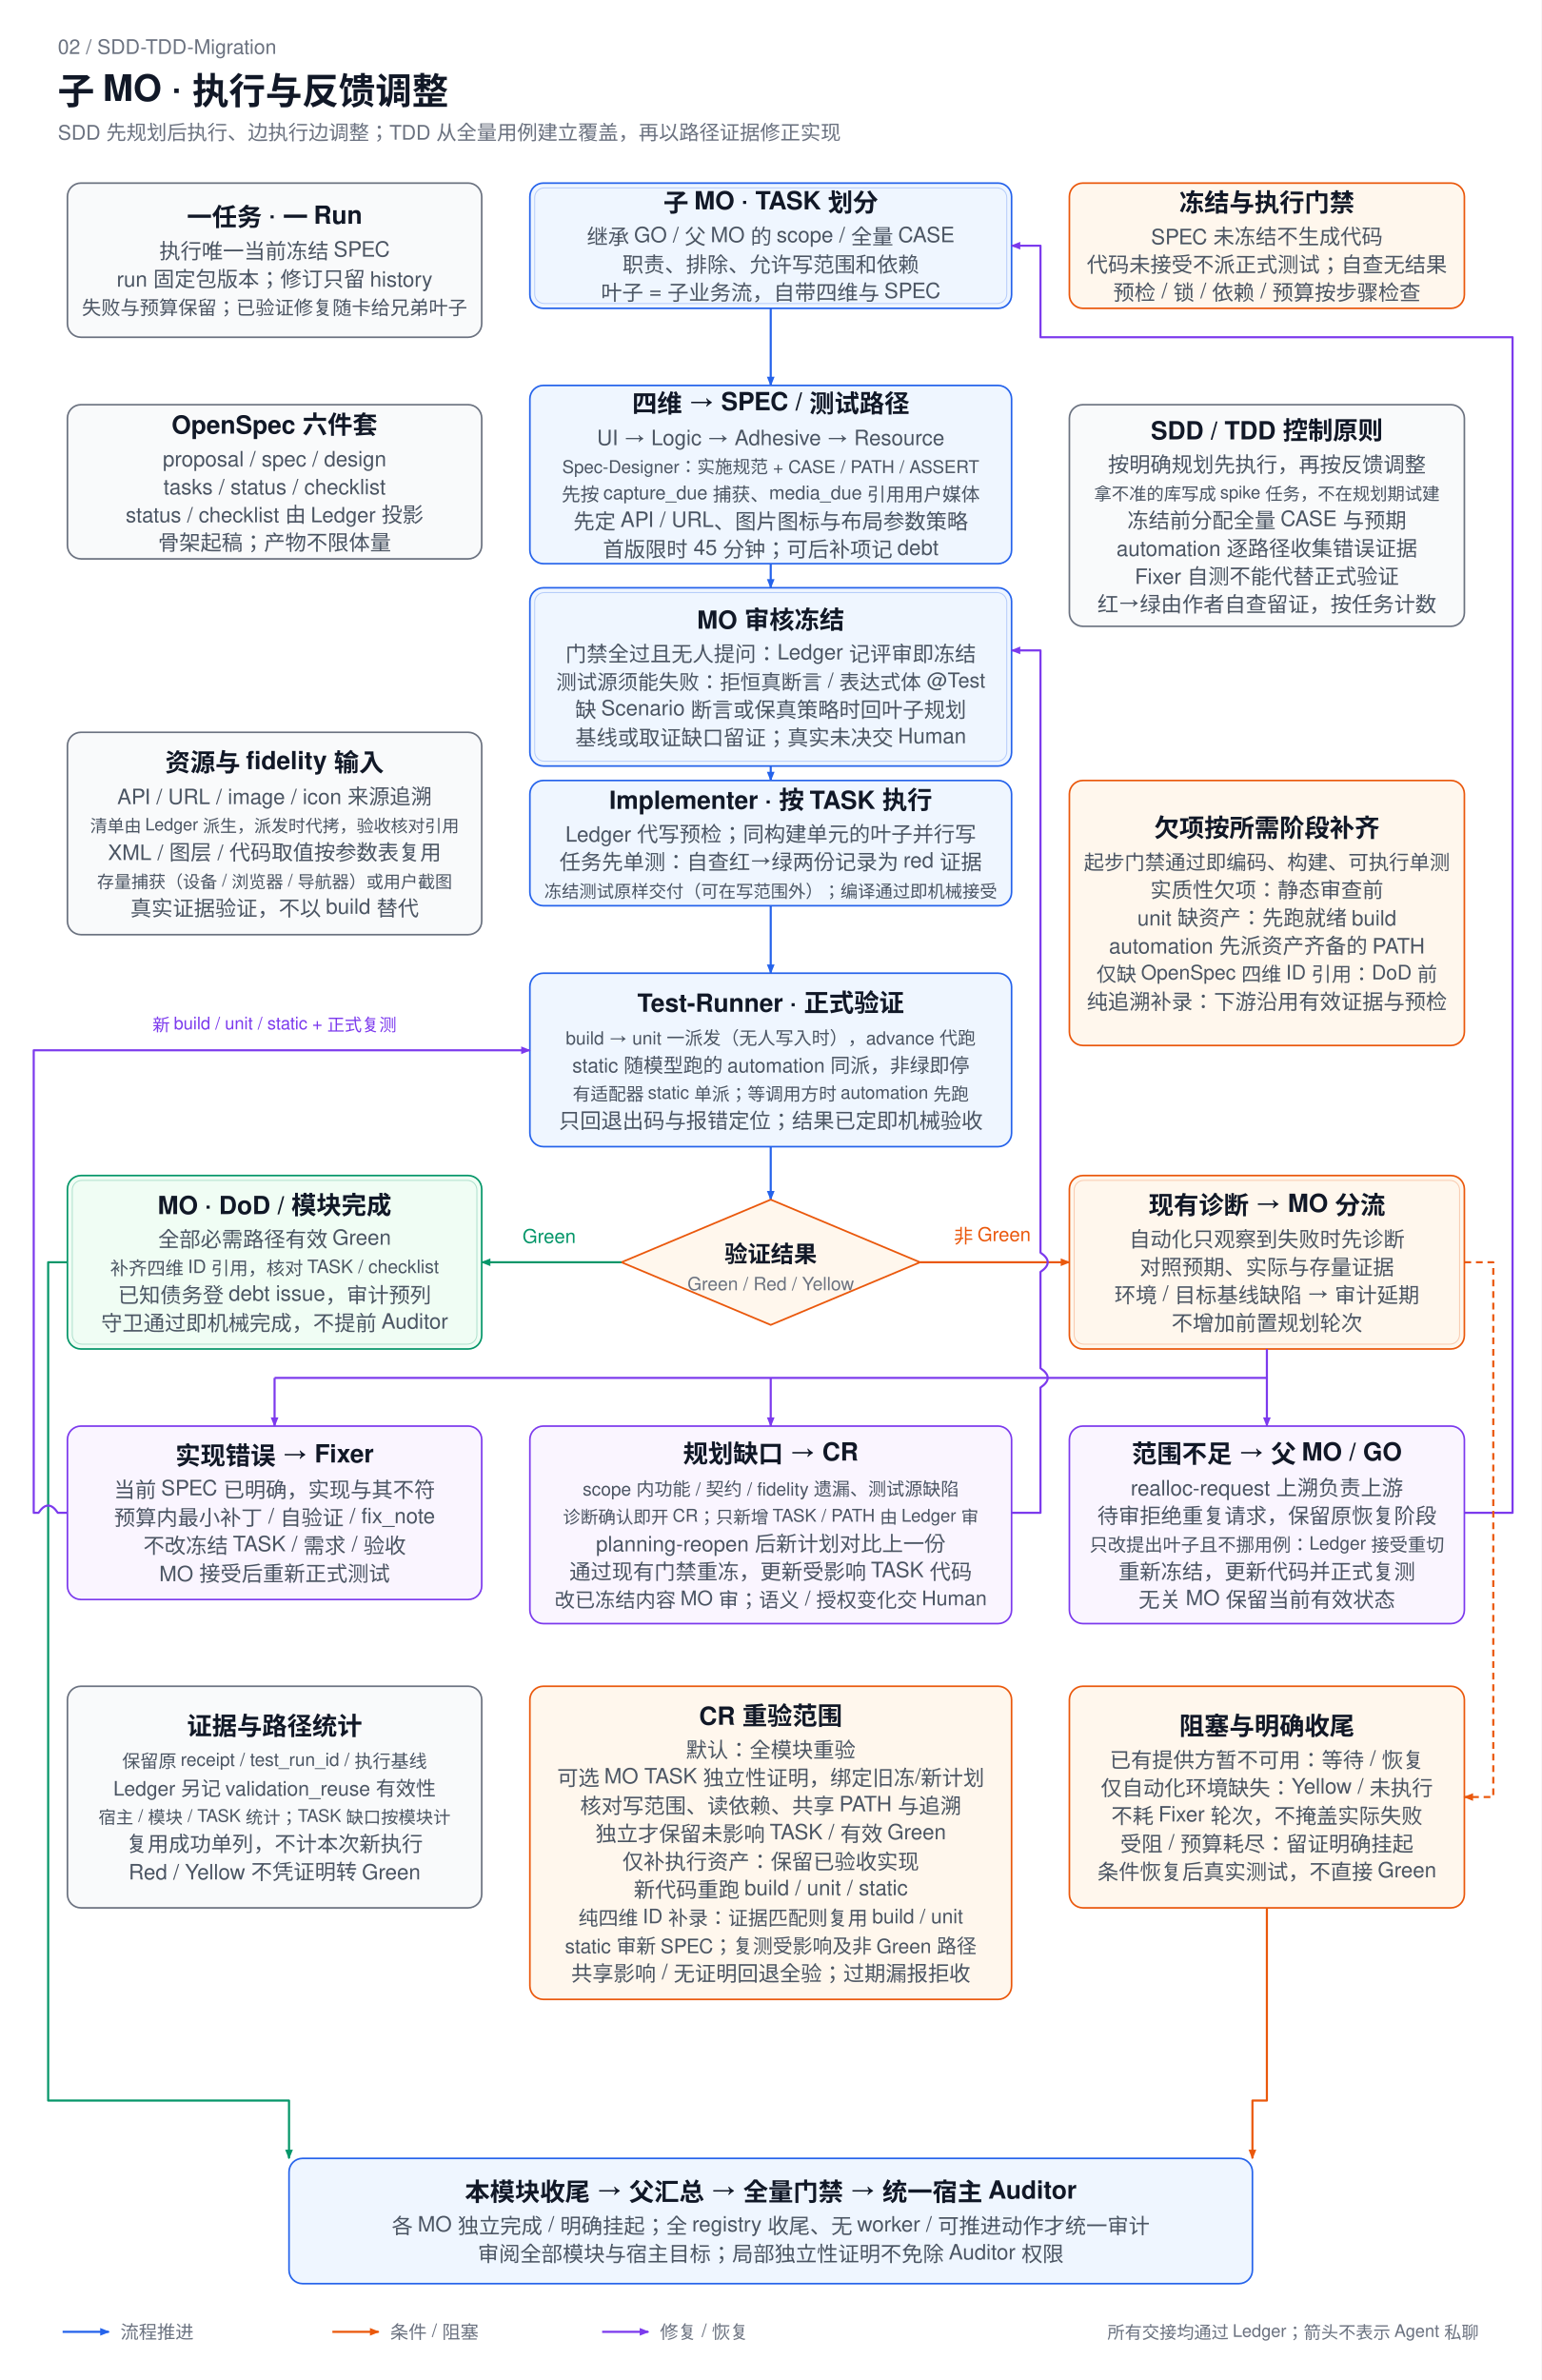
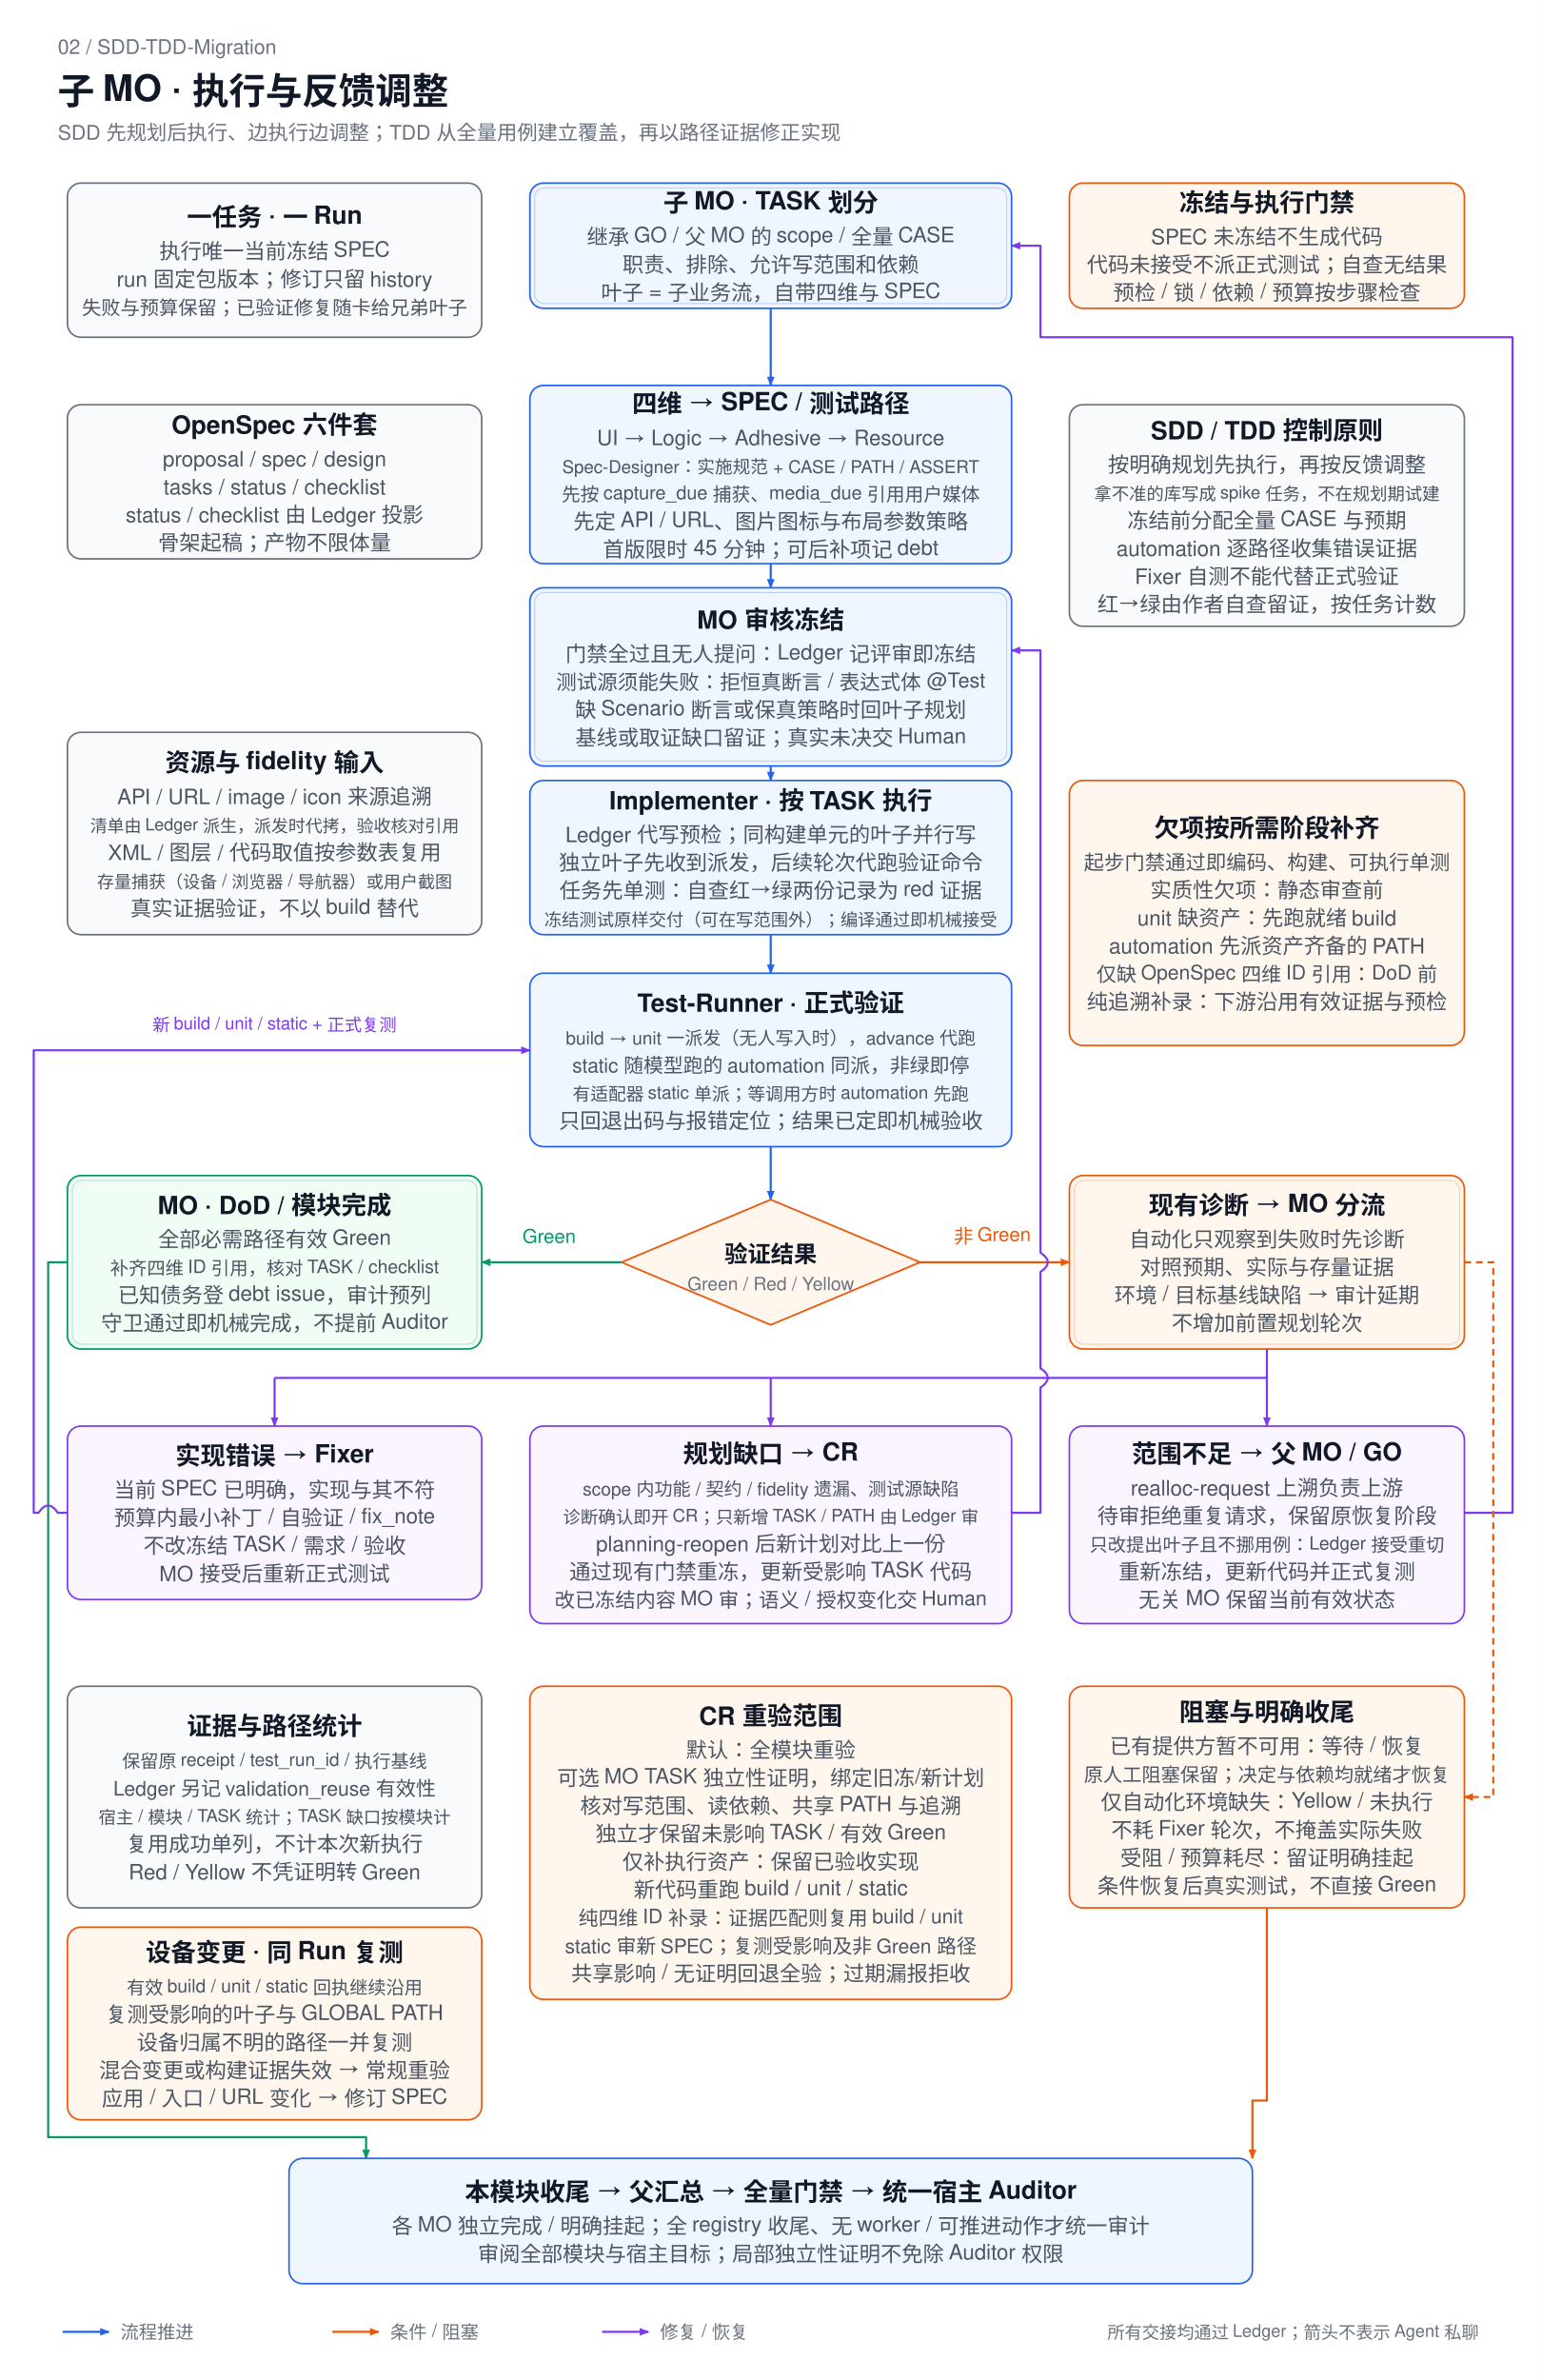
<svg xmlns="http://www.w3.org/2000/svg" width="1600" height="2470" viewBox="0 0 1600 2470" role="img" aria-labelledby="title desc">
  <style>text {font-family: "Helvetica Neue", Helvetica, Arial, "PingFang SC", "Microsoft YaHei", sans-serif;}</style>
  <defs>
    <marker id="arrow-blue" markerWidth="10" markerHeight="8" refX="9" refY="4" orient="auto" markerUnits="userSpaceOnUse">
      <path d="M0,0 L10,4 L0,8 Z" fill="#2563eb" />
    </marker>
    <marker id="arrow-orange" markerWidth="10" markerHeight="8" refX="9" refY="4" orient="auto" markerUnits="userSpaceOnUse">
      <path d="M0,0 L10,4 L0,8 Z" fill="#ea580c" />
    </marker>
    <marker id="arrow-green" markerWidth="10" markerHeight="8" refX="9" refY="4" orient="auto" markerUnits="userSpaceOnUse">
      <path d="M0,0 L10,4 L0,8 Z" fill="#059669" />
    </marker>
    <marker id="arrow-purple" markerWidth="10" markerHeight="8" refX="9" refY="4" orient="auto" markerUnits="userSpaceOnUse">
      <path d="M0,0 L10,4 L0,8 Z" fill="#7c3aed" />
    </marker>
    <marker id="arrow-gray" markerWidth="10" markerHeight="8" refX="9" refY="4" orient="auto" markerUnits="userSpaceOnUse">
      <path d="M0,0 L10,4 L0,8 Z" fill="#6b7280" />
    </marker>
  </defs>
  <rect width="1600" height="2470" fill="white" />
  <text x="60" y="56" font-size="21.00" fill="#6b7280" text-anchor="start" font-weight="400">02  /  SDD-TDD-Migration</text>
  <text x="60" y="108" font-size="38.00" fill="#111827" text-anchor="start" font-weight="700">子 MO · 执行与反馈调整</text>
  <text x="60" y="145" font-size="21.00" fill="#6b7280" text-anchor="start" font-weight="400">SDD 先规划后执行、边执行边调整；TDD 从全量用例建立覆盖，再以路径证据修正实现</text>
  <rect x="550" y="190" width="500" height="130" rx="14" fill="#eff6ff" stroke="#2563eb" stroke-width="1.7" />
  <rect x="555" y="195" width="490" height="120" rx="10" fill="none" stroke="#2563eb" stroke-opacity="0.28" />
  <text x="800.0" y="219.5" font-size="26.00" fill="#111827" text-anchor="middle" font-weight="650">子 MO · TASK 划分</text>
  <text x="800.0" y="253.5" font-size="22.00" fill="#4b5563" text-anchor="middle" font-weight="400">继承 GO / 父 MO 的 scope / 全量 CASE</text>
  <text x="800.0" y="282.5" font-size="22.00" fill="#4b5563" text-anchor="middle" font-weight="400">职责、排除、允许写范围和依赖</text>
  <text x="800.0" y="311.5" font-size="22.00" fill="#4b5563" text-anchor="middle" font-weight="400">叶子 = 子业务流，自带四维与 SPEC</text>
  <path d="M800,320 L800,400" fill="none" stroke="#2563eb" stroke-width="2.2" stroke-linejoin="round" marker-end="url(#arrow-blue)" />
  <rect x="550" y="400" width="500" height="185" rx="14" fill="#eff6ff" stroke="#2563eb" stroke-width="1.7" />
  <text x="800.0" y="428.0" font-size="26.00" fill="#111827" text-anchor="middle" font-weight="650">四维 → SPEC / 测试路径</text>
  <text x="800.0" y="462.0" font-size="22.00" fill="#4b5563" text-anchor="middle" font-weight="400">UI → Logic → Adhesive → Resource</text>
  <text x="800.0" y="491.0" font-size="18.42" fill="#4b5563" text-anchor="middle" font-weight="400">Spec-Designer：实施规范 + CASE / PATH / ASSERT</text>
  <text x="800.0" y="520.0" font-size="19.49" fill="#4b5563" text-anchor="middle" font-weight="400">先按 capture_due 捕获、media_due 引用用户媒体</text>
  <text x="800.0" y="549.0" font-size="22.00" fill="#4b5563" text-anchor="middle" font-weight="400">先定 API / URL、图片图标与布局参数策略</text>
  <text x="800.0" y="578.0" font-size="22.00" fill="#4b5563" text-anchor="middle" font-weight="400">首版限时 45 分钟；可后补项记 debt</text>
  <path d="M800,585 L800,610" fill="none" stroke="#2563eb" stroke-width="2.2" stroke-linejoin="round" marker-end="url(#arrow-blue)" />
  <rect x="550" y="610" width="500" height="185" rx="14" fill="#eff6ff" stroke="#2563eb" stroke-width="1.7" />
  <rect x="555" y="615" width="490" height="175" rx="10" fill="none" stroke="#2563eb" stroke-opacity="0.28" />
  <text x="800.0" y="652.5" font-size="26.00" fill="#111827" text-anchor="middle" font-weight="650">MO 审核冻结</text>
  <text x="800.0" y="686.5" font-size="22.00" fill="#4b5563" text-anchor="middle" font-weight="400">门禁全过且无人提问：Ledger 记评审即冻结</text>
  <text x="800.0" y="715.5" font-size="21.24" fill="#4b5563" text-anchor="middle" font-weight="400">测试源须能失败：拒恒真断言 / 表达式体 @Test</text>
  <text x="800.0" y="744.5" font-size="22.00" fill="#4b5563" text-anchor="middle" font-weight="400">缺 Scenario 断言或保真策略时回叶子规划</text>
  <text x="800.0" y="773.5" font-size="22.00" fill="#4b5563" text-anchor="middle" font-weight="400">基线或取证缺口留证；真实未决交 Human</text>
  <path d="M800,795 L800,810" fill="none" stroke="#2563eb" stroke-width="2.2" stroke-linejoin="round" marker-end="url(#arrow-blue)" />
-   <rect x="550" y="810" width="500" height="130" rx="14" fill="#eff6ff" stroke="#2563eb" stroke-width="1.7" />
-   <text x="800.0" y="839.5" font-size="26.00" fill="#111827" text-anchor="middle" font-weight="650">Implementer · 按 TASK 执行</text>
-   <text x="800.0" y="873.5" font-size="22.00" fill="#4b5563" text-anchor="middle" font-weight="400">Ledger 代写预检；同构建单元的叶子并行写</text>
-   <text x="800.0" y="902.5" font-size="22.00" fill="#4b5563" text-anchor="middle" font-weight="400">任务先单测：自查红→绿两份记录为 red 证据</text>
-   <text x="800.0" y="931.5" font-size="18.08" fill="#4b5563" text-anchor="middle" font-weight="400">冻结测试原样交付（可在写范围外）；编译通过即机械接受</text>
-   <path d="M800,940 L800,1010" fill="none" stroke="#2563eb" stroke-width="2.2" stroke-linejoin="round" marker-end="url(#arrow-blue)" />
+   <rect x="550" y="810" width="500" height="160" rx="14" fill="#eff6ff" stroke="#2563eb" stroke-width="1.7" />
+   <text x="800.0" y="840.0" font-size="26.00" fill="#111827" text-anchor="middle" font-weight="650">Implementer · 按 TASK 执行</text>
+   <text x="800.0" y="874.0" font-size="22.00" fill="#4b5563" text-anchor="middle" font-weight="400">Ledger 代写预检；同构建单元的叶子并行写</text>
+   <text x="800.0" y="903.0" font-size="22.00" fill="#4b5563" text-anchor="middle" font-weight="400">独立叶子先收到派发，后续轮次代跑验证命令</text>
+   <text x="800.0" y="932.0" font-size="22.00" fill="#4b5563" text-anchor="middle" font-weight="400">任务先单测：自查红→绿两份记录为 red 证据</text>
+   <text x="800.0" y="961.0" font-size="18.08" fill="#4b5563" text-anchor="middle" font-weight="400">冻结测试原样交付（可在写范围外）；编译通过即机械接受</text>
+   <path d="M800,970 L800,1010" fill="none" stroke="#2563eb" stroke-width="2.2" stroke-linejoin="round" marker-end="url(#arrow-blue)" />
  <rect x="550" y="1010" width="500" height="180" rx="14" fill="#eff6ff" stroke="#2563eb" stroke-width="1.7" />
  <text x="800.0" y="1050.0" font-size="26.00" fill="#111827" text-anchor="middle" font-weight="650">Test-Runner · 正式验证</text>
  <text x="800.0" y="1084.0" font-size="18.82" fill="#4b5563" text-anchor="middle" font-weight="400">build → unit 一派发（无人写入时），advance 代跑</text>
  <text x="800.0" y="1113.0" font-size="20.59" fill="#4b5563" text-anchor="middle" font-weight="400">static 随模型跑的 automation 同派，非绿即停</text>
  <text x="800.0" y="1142.0" font-size="18.50" fill="#4b5563" text-anchor="middle" font-weight="400">有适配器 static 单派；等调用方时 automation 先跑</text>
  <text x="800.0" y="1171.0" font-size="22.00" fill="#4b5563" text-anchor="middle" font-weight="400">只回退出码与报错定位；结果已定即机械验收</text>
  <path d="M800,1190 L800,1245" fill="none" stroke="#2563eb" stroke-width="2.2" stroke-linejoin="round" marker-end="url(#arrow-blue)" />
  <path d="M800,1245.0 L955.0,1310 L800,1375.0 L645.0,1310 Z" fill="#fff7ed" stroke="#ea580c" stroke-width="1.8" />
  <text x="800" y="1310" font-size="24.00" fill="#111827" text-anchor="middle" font-weight="650">验证结果</text>
  <text x="800" y="1339" font-size="19.00" fill="#6b7280" text-anchor="middle" font-weight="400">Green / Red / Yellow</text>
  <path d="M645,1310 L500,1310" fill="none" stroke="#059669" stroke-width="2.2" stroke-linejoin="round" marker-end="url(#arrow-green)" />
  <rect x="532.5" y="1270" width="75.0" height="29" rx="4" fill="white" opacity="0.97" />
  <text x="570" y="1290" font-size="20.00" fill="#059669" text-anchor="middle" font-weight="400">Green</text>
  <rect x="70" y="1220" width="430" height="180" rx="14" fill="#f0fdf4" stroke="#059669" stroke-width="1.7" />
  <rect x="75" y="1225" width="420" height="170" rx="10" fill="none" stroke="#059669" stroke-opacity="0.28" />
  <text x="285.0" y="1260.0" font-size="26.00" fill="#111827" text-anchor="middle" font-weight="650">MO · DoD / 模块完成</text>
  <text x="285.0" y="1294.0" font-size="22.00" fill="#4b5563" text-anchor="middle" font-weight="400">全部必需路径有效 Green</text>
  <text x="285.0" y="1323.0" font-size="19.07" fill="#4b5563" text-anchor="middle" font-weight="400">补齐四维 ID 引用，核对 TASK / checklist</text>
  <text x="285.0" y="1352.0" font-size="22.00" fill="#4b5563" text-anchor="middle" font-weight="400">已知债务登 debt issue，审计预列</text>
  <text x="285.0" y="1381.0" font-size="22.00" fill="#4b5563" text-anchor="middle" font-weight="400">守卫通过即机械完成，不提前 Auditor</text>
-   <path d="M70,1310 L50,1310 L50,2180 L300,2180 L300,2240" fill="none" stroke="#059669" stroke-width="2.2" stroke-linejoin="round" marker-end="url(#arrow-green)" />
+   <path d="M70,1310 L50,1310 L50,2218 L380,2218 L380,2240" fill="none" stroke="#059669" stroke-width="2.2" stroke-linejoin="round" marker-end="url(#arrow-green)" />
  <path d="M955,1310 L1110,1310" fill="none" stroke="#ea580c" stroke-width="2.2" stroke-linejoin="round" marker-end="url(#arrow-orange)" />
  <rect x="976.8" y="1270" width="106.4" height="29" rx="4" fill="white" opacity="0.97" />
  <text x="1030" y="1290" font-size="20.00" fill="#ea580c" text-anchor="middle" font-weight="400">非 Green</text>
  <rect x="1110" y="1220" width="410" height="180" rx="14" fill="#fff7ed" stroke="#ea580c" stroke-width="1.7" />
  <rect x="1115" y="1225" width="400" height="170" rx="10" fill="none" stroke="#ea580c" stroke-opacity="0.28" />
  <text x="1315.0" y="1260.0" font-size="26.00" fill="#111827" text-anchor="middle" font-weight="650">现有诊断 → MO 分流</text>
  <text x="1315.0" y="1294.0" font-size="22.00" fill="#4b5563" text-anchor="middle" font-weight="400">自动化只观察到失败时先诊断</text>
  <text x="1315.0" y="1323.0" font-size="22.00" fill="#4b5563" text-anchor="middle" font-weight="400">对照预期、实际与存量证据</text>
  <text x="1315.0" y="1352.0" font-size="22.00" fill="#4b5563" text-anchor="middle" font-weight="400">环境 / 目标基线缺陷 → 审计延期</text>
  <text x="1315.0" y="1381.0" font-size="22.00" fill="#4b5563" text-anchor="middle" font-weight="400">不增加前置规划轮次</text>
  <path d="M1315,1400 L1315,1430 L285,1430" fill="none" stroke="#7c3aed" stroke-width="2.2" stroke-linejoin="round" />
  <path d="M285,1430 L285,1480" fill="none" stroke="#7c3aed" stroke-width="2.2" stroke-linejoin="round" marker-end="url(#arrow-purple)" />
  <path d="M800,1430 L800,1480" fill="none" stroke="#7c3aed" stroke-width="2.2" stroke-linejoin="round" marker-end="url(#arrow-purple)" />
  <path d="M1315,1430 L1315,1480" fill="none" stroke="#7c3aed" stroke-width="2.2" stroke-linejoin="round" marker-end="url(#arrow-purple)" />
  <rect x="70" y="1480" width="430" height="180" rx="14" fill="#faf5ff" stroke="#7c3aed" stroke-width="1.7" />
  <text x="285.0" y="1520.0" font-size="26.00" fill="#111827" text-anchor="middle" font-weight="650">实现错误 → Fixer</text>
  <text x="285.0" y="1554.0" font-size="22.00" fill="#4b5563" text-anchor="middle" font-weight="400">当前 SPEC 已明确，实现与其不符</text>
  <text x="285.0" y="1583.0" font-size="22.00" fill="#4b5563" text-anchor="middle" font-weight="400">预算内最小补丁 / 自验证 / fix_note</text>
  <text x="285.0" y="1612.0" font-size="22.00" fill="#4b5563" text-anchor="middle" font-weight="400">不改冻结 TASK / 需求 / 验收</text>
  <text x="285.0" y="1641.0" font-size="22.00" fill="#4b5563" text-anchor="middle" font-weight="400">MO 接受后重新正式测试</text>
  <path d="M70,1570 L60,1570 Q50,1555 40,1570 L35,1570 L35,1090 L550,1090" fill="none" stroke="#7c3aed" stroke-width="2.2" stroke-linejoin="round" marker-end="url(#arrow-purple)" />
  <rect x="102.75" y="1052" width="364.5" height="27" rx="4" fill="white" opacity="0.97" />
  <text x="285" y="1070" font-size="18.00" fill="#7c3aed" text-anchor="middle" font-weight="400">新 build / unit / static + 正式复测</text>
  <rect x="550" y="1480" width="500" height="205" rx="14" fill="#faf5ff" stroke="#7c3aed" stroke-width="1.7" />
  <text x="800.0" y="1518.0" font-size="26.00" fill="#111827" text-anchor="middle" font-weight="650">规划缺口 → CR</text>
  <text x="800.0" y="1552.0" font-size="18.82" fill="#4b5563" text-anchor="middle" font-weight="400">scope 内功能 / 契约 / fidelity 遗漏、测试源缺陷</text>
  <text x="800.0" y="1581.0" font-size="18.30" fill="#4b5563" text-anchor="middle" font-weight="400">诊断确认即开 CR；只新增 TASK / PATH 由 Ledger 审</text>
  <text x="800.0" y="1610.0" font-size="22.00" fill="#4b5563" text-anchor="middle" font-weight="400">planning-reopen 后新计划对比上一份</text>
  <text x="800.0" y="1639.0" font-size="22.00" fill="#4b5563" text-anchor="middle" font-weight="400">通过现有门禁重冻，更新受影响 TASK 代码</text>
  <text x="800.0" y="1668.0" font-size="20.97" fill="#4b5563" text-anchor="middle" font-weight="400">改已冻结内容 MO 审；语义 / 授权变化交 Human</text>
  <path d="M1050,1570 L1080,1570 L1080,1440 Q1095,1430 1080,1420 L1080,1320 Q1095,1310 1080,1300 L1080,675 L1050,675" fill="none" stroke="#7c3aed" stroke-width="2.2" stroke-linejoin="round" marker-end="url(#arrow-purple)" />
  <rect x="1110" y="1480" width="410" height="205" rx="14" fill="#faf5ff" stroke="#7c3aed" stroke-width="1.7" />
  <text x="1315.0" y="1518.0" font-size="26.00" fill="#111827" text-anchor="middle" font-weight="650">范围不足 → 父 MO / GO</text>
  <text x="1315.0" y="1552.0" font-size="22.00" fill="#4b5563" text-anchor="middle" font-weight="400">realloc-request 上溯负责上游</text>
  <text x="1315.0" y="1581.0" font-size="22.00" fill="#4b5563" text-anchor="middle" font-weight="400">待审拒绝重复请求，保留原恢复阶段</text>
  <text x="1315.0" y="1610.0" font-size="19.01" fill="#4b5563" text-anchor="middle" font-weight="400">只改提出叶子且不挪用例：Ledger 接受重切</text>
  <text x="1315.0" y="1639.0" font-size="22.00" fill="#4b5563" text-anchor="middle" font-weight="400">重新冻结，更新代码并正式复测</text>
  <text x="1315.0" y="1668.0" font-size="22.00" fill="#4b5563" text-anchor="middle" font-weight="400">无关 MO 保留当前有效状态</text>
  <path d="M1520,1570 L1570,1570 L1570,350 L1080,350 L1080,255 L1050,255" fill="none" stroke="#7c3aed" stroke-width="2.2" stroke-linejoin="round" marker-end="url(#arrow-purple)" />
  <rect x="550" y="1750" width="500" height="325" rx="14" fill="#fff7ed" stroke="#ea580c" stroke-width="1.7" />
  <text x="800.0" y="1790.0" font-size="26.00" fill="#111827" text-anchor="middle" font-weight="650">CR 重验范围</text>
  <text x="800.0" y="1824.0" font-size="22.00" fill="#4b5563" text-anchor="middle" font-weight="400">默认：全模块重验</text>
  <text x="800.0" y="1853.0" font-size="22.00" fill="#4b5563" text-anchor="middle" font-weight="400">可选 MO TASK 独立性证明，绑定旧冻/新计划</text>
  <text x="800.0" y="1882.0" font-size="22.00" fill="#4b5563" text-anchor="middle" font-weight="400">核对写范围、读依赖、共享 PATH 与追溯</text>
  <text x="800.0" y="1911.0" font-size="22.00" fill="#4b5563" text-anchor="middle" font-weight="400">独立才保留未影响 TASK / 有效 Green</text>
  <text x="800.0" y="1940.0" font-size="22.00" fill="#4b5563" text-anchor="middle" font-weight="400">仅补执行资产：保留已验收实现</text>
  <text x="800.0" y="1969.0" font-size="22.00" fill="#4b5563" text-anchor="middle" font-weight="400">新代码重跑 build / unit / static</text>
  <text x="800.0" y="1998.0" font-size="20.71" fill="#4b5563" text-anchor="middle" font-weight="400">纯四维 ID 补录：证据匹配则复用 build / unit</text>
  <text x="800.0" y="2027.0" font-size="20.59" fill="#4b5563" text-anchor="middle" font-weight="400">static 审新 SPEC；复测受影响及非 Green 路径</text>
  <text x="800.0" y="2056.0" font-size="22.00" fill="#4b5563" text-anchor="middle" font-weight="400">共享影响 / 无证明回退全验；过期漏报拒收</text>
  <rect x="70" y="1750" width="430" height="230" rx="14" fill="#f9fafb" stroke="#6b7280" stroke-width="1.7" />
  <text x="285.0" y="1800.5" font-size="26.00" fill="#111827" text-anchor="middle" font-weight="650">证据与路径统计</text>
  <text x="285.0" y="1834.5" font-size="18.82" fill="#4b5563" text-anchor="middle" font-weight="400">保留原 receipt / test_run_id / 执行基线</text>
  <text x="285.0" y="1863.5" font-size="20.78" fill="#4b5563" text-anchor="middle" font-weight="400">Ledger 另记 validation_reuse 有效性</text>
  <text x="285.0" y="1892.5" font-size="18.08" fill="#4b5563" text-anchor="middle" font-weight="400">宿主 / 模块 / TASK 统计；TASK 缺口按模块计</text>
  <text x="285.0" y="1921.5" font-size="22.00" fill="#4b5563" text-anchor="middle" font-weight="400">复用成功单列，不计本次新执行</text>
  <text x="285.0" y="1950.5" font-size="22.00" fill="#4b5563" text-anchor="middle" font-weight="400">Red / Yellow 不凭证明转 Green</text>
+   <rect x="70" y="2000" width="430" height="200" rx="14" fill="#fff7ed" stroke="#ea580c" stroke-width="1.7" />
+   <text x="285.0" y="2035.5" font-size="26.00" fill="#111827" text-anchor="middle" font-weight="650">设备变更 · 同 Run 复测</text>
+   <text x="285.0" y="2069.5" font-size="18.95" fill="#4b5563" text-anchor="middle" font-weight="400">有效 build / unit / static 回执继续沿用</text>
+   <text x="285.0" y="2098.5" font-size="22.00" fill="#4b5563" text-anchor="middle" font-weight="400">复测受影响的叶子与 GLOBAL PATH</text>
+   <text x="285.0" y="2127.5" font-size="22.00" fill="#4b5563" text-anchor="middle" font-weight="400">设备归属不明的路径一并复测</text>
+   <text x="285.0" y="2156.5" font-size="22.00" fill="#4b5563" text-anchor="middle" font-weight="400">混合变更或构建证据失效 → 常规重验</text>
+   <text x="285.0" y="2185.5" font-size="21.91" fill="#4b5563" text-anchor="middle" font-weight="400">应用 / 入口 / URL 变化 → 修订 SPEC</text>
  <rect x="1110" y="1750" width="410" height="230" rx="14" fill="#fff7ed" stroke="#ea580c" stroke-width="1.7" />
-   <text x="1315.0" y="1800.5" font-size="26.00" fill="#111827" text-anchor="middle" font-weight="650">阻塞与明确收尾</text>
-   <text x="1315.0" y="1834.5" font-size="22.00" fill="#4b5563" text-anchor="middle" font-weight="400">已有提供方暂不可用：等待 / 恢复</text>
-   <text x="1315.0" y="1863.5" font-size="22.00" fill="#4b5563" text-anchor="middle" font-weight="400">仅自动化环境缺失：Yellow / 未执行</text>
-   <text x="1315.0" y="1892.5" font-size="22.00" fill="#4b5563" text-anchor="middle" font-weight="400">不耗 Fixer 轮次，不掩盖实际失败</text>
-   <text x="1315.0" y="1921.5" font-size="22.00" fill="#4b5563" text-anchor="middle" font-weight="400">受阻 / 预算耗尽：留证明确挂起</text>
-   <text x="1315.0" y="1950.5" font-size="22.00" fill="#4b5563" text-anchor="middle" font-weight="400">条件恢复后真实测试，不直接 Green</text>
+   <text x="1315.0" y="1786.0" font-size="26.00" fill="#111827" text-anchor="middle" font-weight="650">阻塞与明确收尾</text>
+   <text x="1315.0" y="1820.0" font-size="22.00" fill="#4b5563" text-anchor="middle" font-weight="400">已有提供方暂不可用：等待 / 恢复</text>
+   <text x="1315.0" y="1849.0" font-size="20.00" fill="#4b5563" text-anchor="middle" font-weight="400">原人工阻塞保留；决定与依赖均就绪才恢复</text>
+   <text x="1315.0" y="1878.0" font-size="22.00" fill="#4b5563" text-anchor="middle" font-weight="400">仅自动化环境缺失：Yellow / 未执行</text>
+   <text x="1315.0" y="1907.0" font-size="22.00" fill="#4b5563" text-anchor="middle" font-weight="400">不耗 Fixer 轮次，不掩盖实际失败</text>
+   <text x="1315.0" y="1936.0" font-size="22.00" fill="#4b5563" text-anchor="middle" font-weight="400">受阻 / 预算耗尽：留证明确挂起</text>
+   <text x="1315.0" y="1965.0" font-size="22.00" fill="#4b5563" text-anchor="middle" font-weight="400">条件恢复后真实测试，不直接 Green</text>
  <path d="M1520,1310 L1550,1310 L1550,1865 L1520,1865" fill="none" stroke="#ea580c" stroke-width="2.2" stroke-linejoin="round" stroke-dasharray="7 5" marker-end="url(#arrow-orange)" />
  <path d="M1315,1980 L1315,2180 L1300,2180 L1300,2240" fill="none" stroke="#ea580c" stroke-width="2.2" stroke-linejoin="round" marker-end="url(#arrow-orange)" />
  <rect x="300" y="2240" width="1000" height="130" rx="14" fill="#eff6ff" stroke="#2563eb" stroke-width="1.7" />
  <text x="800.0" y="2284.0" font-size="26.00" fill="#111827" text-anchor="middle" font-weight="650">本模块收尾 → 父汇总 → 全量门禁 → 统一宿主 Auditor</text>
  <text x="800.0" y="2318.0" font-size="22.00" fill="#4b5563" text-anchor="middle" font-weight="400">各 MO 独立完成 / 明确挂起；全 registry 收尾、无 worker / 可推进动作才统一审计</text>
  <text x="800.0" y="2347.0" font-size="22.00" fill="#4b5563" text-anchor="middle" font-weight="400">审阅全部模块与宿主目标；局部独立性证明不免除 Auditor 权限</text>
  <rect x="70" y="190" width="430" height="160" rx="14" fill="#f9fafb" stroke="#6b7280" stroke-width="1.7" />
  <text x="285.0" y="234.5" font-size="26.00" fill="#111827" text-anchor="middle" font-weight="650">一任务 · 一 Run</text>
  <text x="285.0" y="268.5" font-size="22.00" fill="#4b5563" text-anchor="middle" font-weight="400">执行唯一当前冻结 SPEC</text>
  <text x="285.0" y="297.5" font-size="22.00" fill="#4b5563" text-anchor="middle" font-weight="400">run 固定包版本；修订只留 history</text>
  <text x="285.0" y="326.5" font-size="20.00" fill="#4b5563" text-anchor="middle" font-weight="400">失败与预算保留；已验证修复随卡给兄弟叶子</text>
  <rect x="70" y="420" width="430" height="160" rx="14" fill="#f9fafb" stroke="#6b7280" stroke-width="1.7" />
  <text x="285.0" y="450.0" font-size="26.00" fill="#111827" text-anchor="middle" font-weight="650">OpenSpec 六件套</text>
  <text x="285.0" y="484.0" font-size="22.00" fill="#4b5563" text-anchor="middle" font-weight="400">proposal / spec / design</text>
  <text x="285.0" y="513.0" font-size="22.00" fill="#4b5563" text-anchor="middle" font-weight="400">tasks / status / checklist</text>
  <text x="285.0" y="542.0" font-size="21.75" fill="#4b5563" text-anchor="middle" font-weight="400">status / checklist 由 Ledger 投影</text>
  <text x="285.0" y="571.0" font-size="22.00" fill="#4b5563" text-anchor="middle" font-weight="400">骨架起稿；产物不限体量</text>
  <rect x="70" y="760" width="430" height="210" rx="14" fill="#f9fafb" stroke="#6b7280" stroke-width="1.7" />
  <text x="285.0" y="800.5" font-size="26.00" fill="#111827" text-anchor="middle" font-weight="650">资源与 fidelity 输入</text>
  <text x="285.0" y="834.5" font-size="21.92" fill="#4b5563" text-anchor="middle" font-weight="400">API / URL / image / icon 来源追溯</text>
  <text x="285.0" y="863.5" font-size="17.73" fill="#4b5563" text-anchor="middle" font-weight="400">清单由 Ledger 派生，派发时代拷，验收核对引用</text>
  <text x="285.0" y="892.5" font-size="22.00" fill="#4b5563" text-anchor="middle" font-weight="400">XML / 图层 / 代码取值按参数表复用</text>
  <text x="285.0" y="921.5" font-size="17.84" fill="#4b5563" text-anchor="middle" font-weight="400">存量捕获（设备 / 浏览器 / 导航器）或用户截图</text>
  <text x="285.0" y="950.5" font-size="22.00" fill="#4b5563" text-anchor="middle" font-weight="400">真实证据验证，不以 build 替代</text>
  <rect x="1110" y="190" width="410" height="130" rx="14" fill="#fff7ed" stroke="#ea580c" stroke-width="1.7" />
  <text x="1315.0" y="219.5" font-size="26.00" fill="#111827" text-anchor="middle" font-weight="650">冻结与执行门禁</text>
  <text x="1315.0" y="253.5" font-size="22.00" fill="#4b5563" text-anchor="middle" font-weight="400">SPEC 未冻结不生成代码</text>
  <text x="1315.0" y="282.5" font-size="22.00" fill="#4b5563" text-anchor="middle" font-weight="400">代码未接受不派正式测试；自查无结果</text>
  <text x="1315.0" y="311.5" font-size="22.00" fill="#4b5563" text-anchor="middle" font-weight="400">预检 / 锁 / 依赖 / 预算按步骤检查</text>
  <rect x="1110" y="420" width="410" height="230" rx="14" fill="#f9fafb" stroke="#6b7280" stroke-width="1.7" />
  <text x="1315.0" y="456.0" font-size="26.00" fill="#111827" text-anchor="middle" font-weight="650">SDD / TDD 控制原则</text>
  <text x="1315.0" y="490.0" font-size="22.00" fill="#4b5563" text-anchor="middle" font-weight="400">按明确规划先执行，再按反馈调整</text>
  <text x="1315.0" y="519.0" font-size="18.10" fill="#4b5563" text-anchor="middle" font-weight="400">拿不准的库写成 spike 任务，不在规划期试建</text>
  <text x="1315.0" y="548.0" font-size="22.00" fill="#4b5563" text-anchor="middle" font-weight="400">冻结前分配全量 CASE 与预期</text>
  <text x="1315.0" y="577.0" font-size="22.00" fill="#4b5563" text-anchor="middle" font-weight="400">automation 逐路径收集错误证据</text>
  <text x="1315.0" y="606.0" font-size="22.00" fill="#4b5563" text-anchor="middle" font-weight="400">Fixer 自测不能代替正式验证</text>
  <text x="1315.0" y="635.0" font-size="22.00" fill="#4b5563" text-anchor="middle" font-weight="400">红→绿由作者自查留证，按任务计数</text>
  <rect x="1110" y="810" width="410" height="275" rx="14" fill="#fff7ed" stroke="#ea580c" stroke-width="1.7" />
  <text x="1315.0" y="868.5" font-size="26.00" fill="#111827" text-anchor="middle" font-weight="650">欠项按所需阶段补齐</text>
  <text x="1315.0" y="902.5" font-size="21.11" fill="#4b5563" text-anchor="middle" font-weight="400">起步门禁通过即编码、构建、可执行单测</text>
  <text x="1315.0" y="931.5" font-size="22.00" fill="#4b5563" text-anchor="middle" font-weight="400">实质性欠项：静态审查前</text>
  <text x="1315.0" y="960.5" font-size="22.00" fill="#4b5563" text-anchor="middle" font-weight="400">unit 缺资产：先跑就绪 build</text>
  <text x="1315.0" y="989.5" font-size="22.00" fill="#4b5563" text-anchor="middle" font-weight="400">automation 先派资产齐备的 PATH</text>
  <text x="1315.0" y="1018.5" font-size="20.81" fill="#4b5563" text-anchor="middle" font-weight="400">仅缺 OpenSpec 四维 ID 引用：DoD 前</text>
  <text x="1315.0" y="1047.5" font-size="22.00" fill="#4b5563" text-anchor="middle" font-weight="400">纯追溯补录：下游沿用有效证据与预检</text>
  <path d="M65,2420 L113,2420" fill="none" stroke="#2563eb" stroke-width="2.2" stroke-linejoin="round" marker-end="url(#arrow-blue)" />
  <text x="125" y="2427" font-size="19.00" fill="#6b7280" text-anchor="start" font-weight="400">流程推进</text>
  <path d="M345,2420 L393,2420" fill="none" stroke="#ea580c" stroke-width="2.2" stroke-linejoin="round" marker-end="url(#arrow-orange)" />
  <text x="405" y="2427" font-size="19.00" fill="#6b7280" text-anchor="start" font-weight="400">条件 / 阻塞</text>
  <path d="M625,2420 L673,2420" fill="none" stroke="#7c3aed" stroke-width="2.2" stroke-linejoin="round" marker-end="url(#arrow-purple)" />
  <text x="685" y="2427" font-size="19.00" fill="#6b7280" text-anchor="start" font-weight="400">修复 / 恢复</text>
  <text x="1535" y="2427" font-size="18.00" fill="#6b7280" text-anchor="end" font-weight="400">所有交接均通过 Ledger；箭头不表示 Agent 私聊</text>
</svg>
